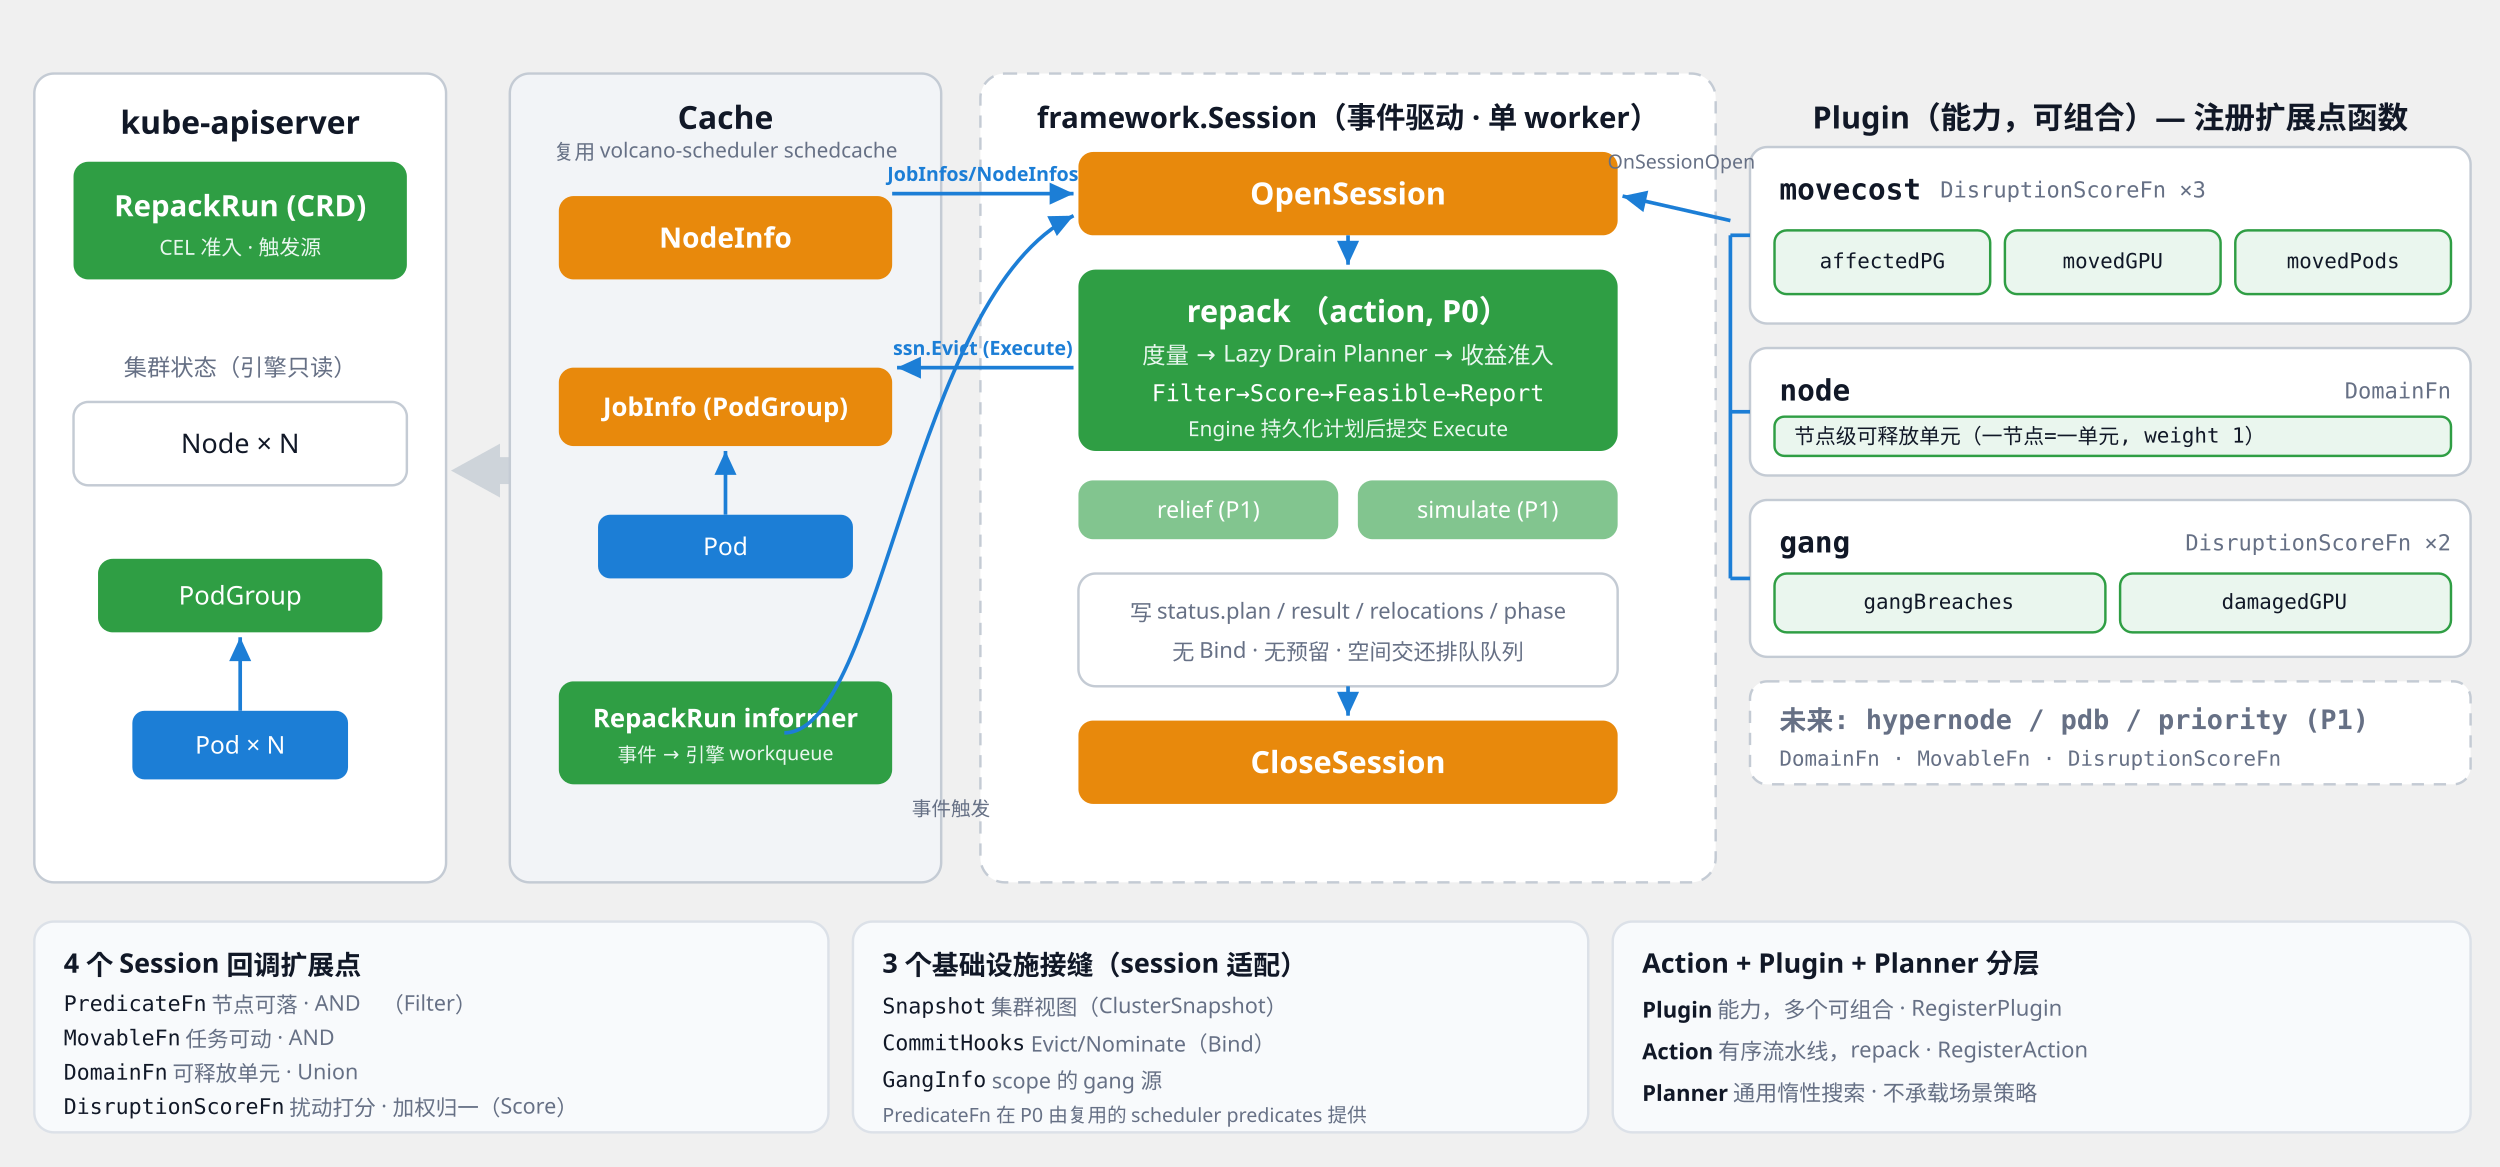
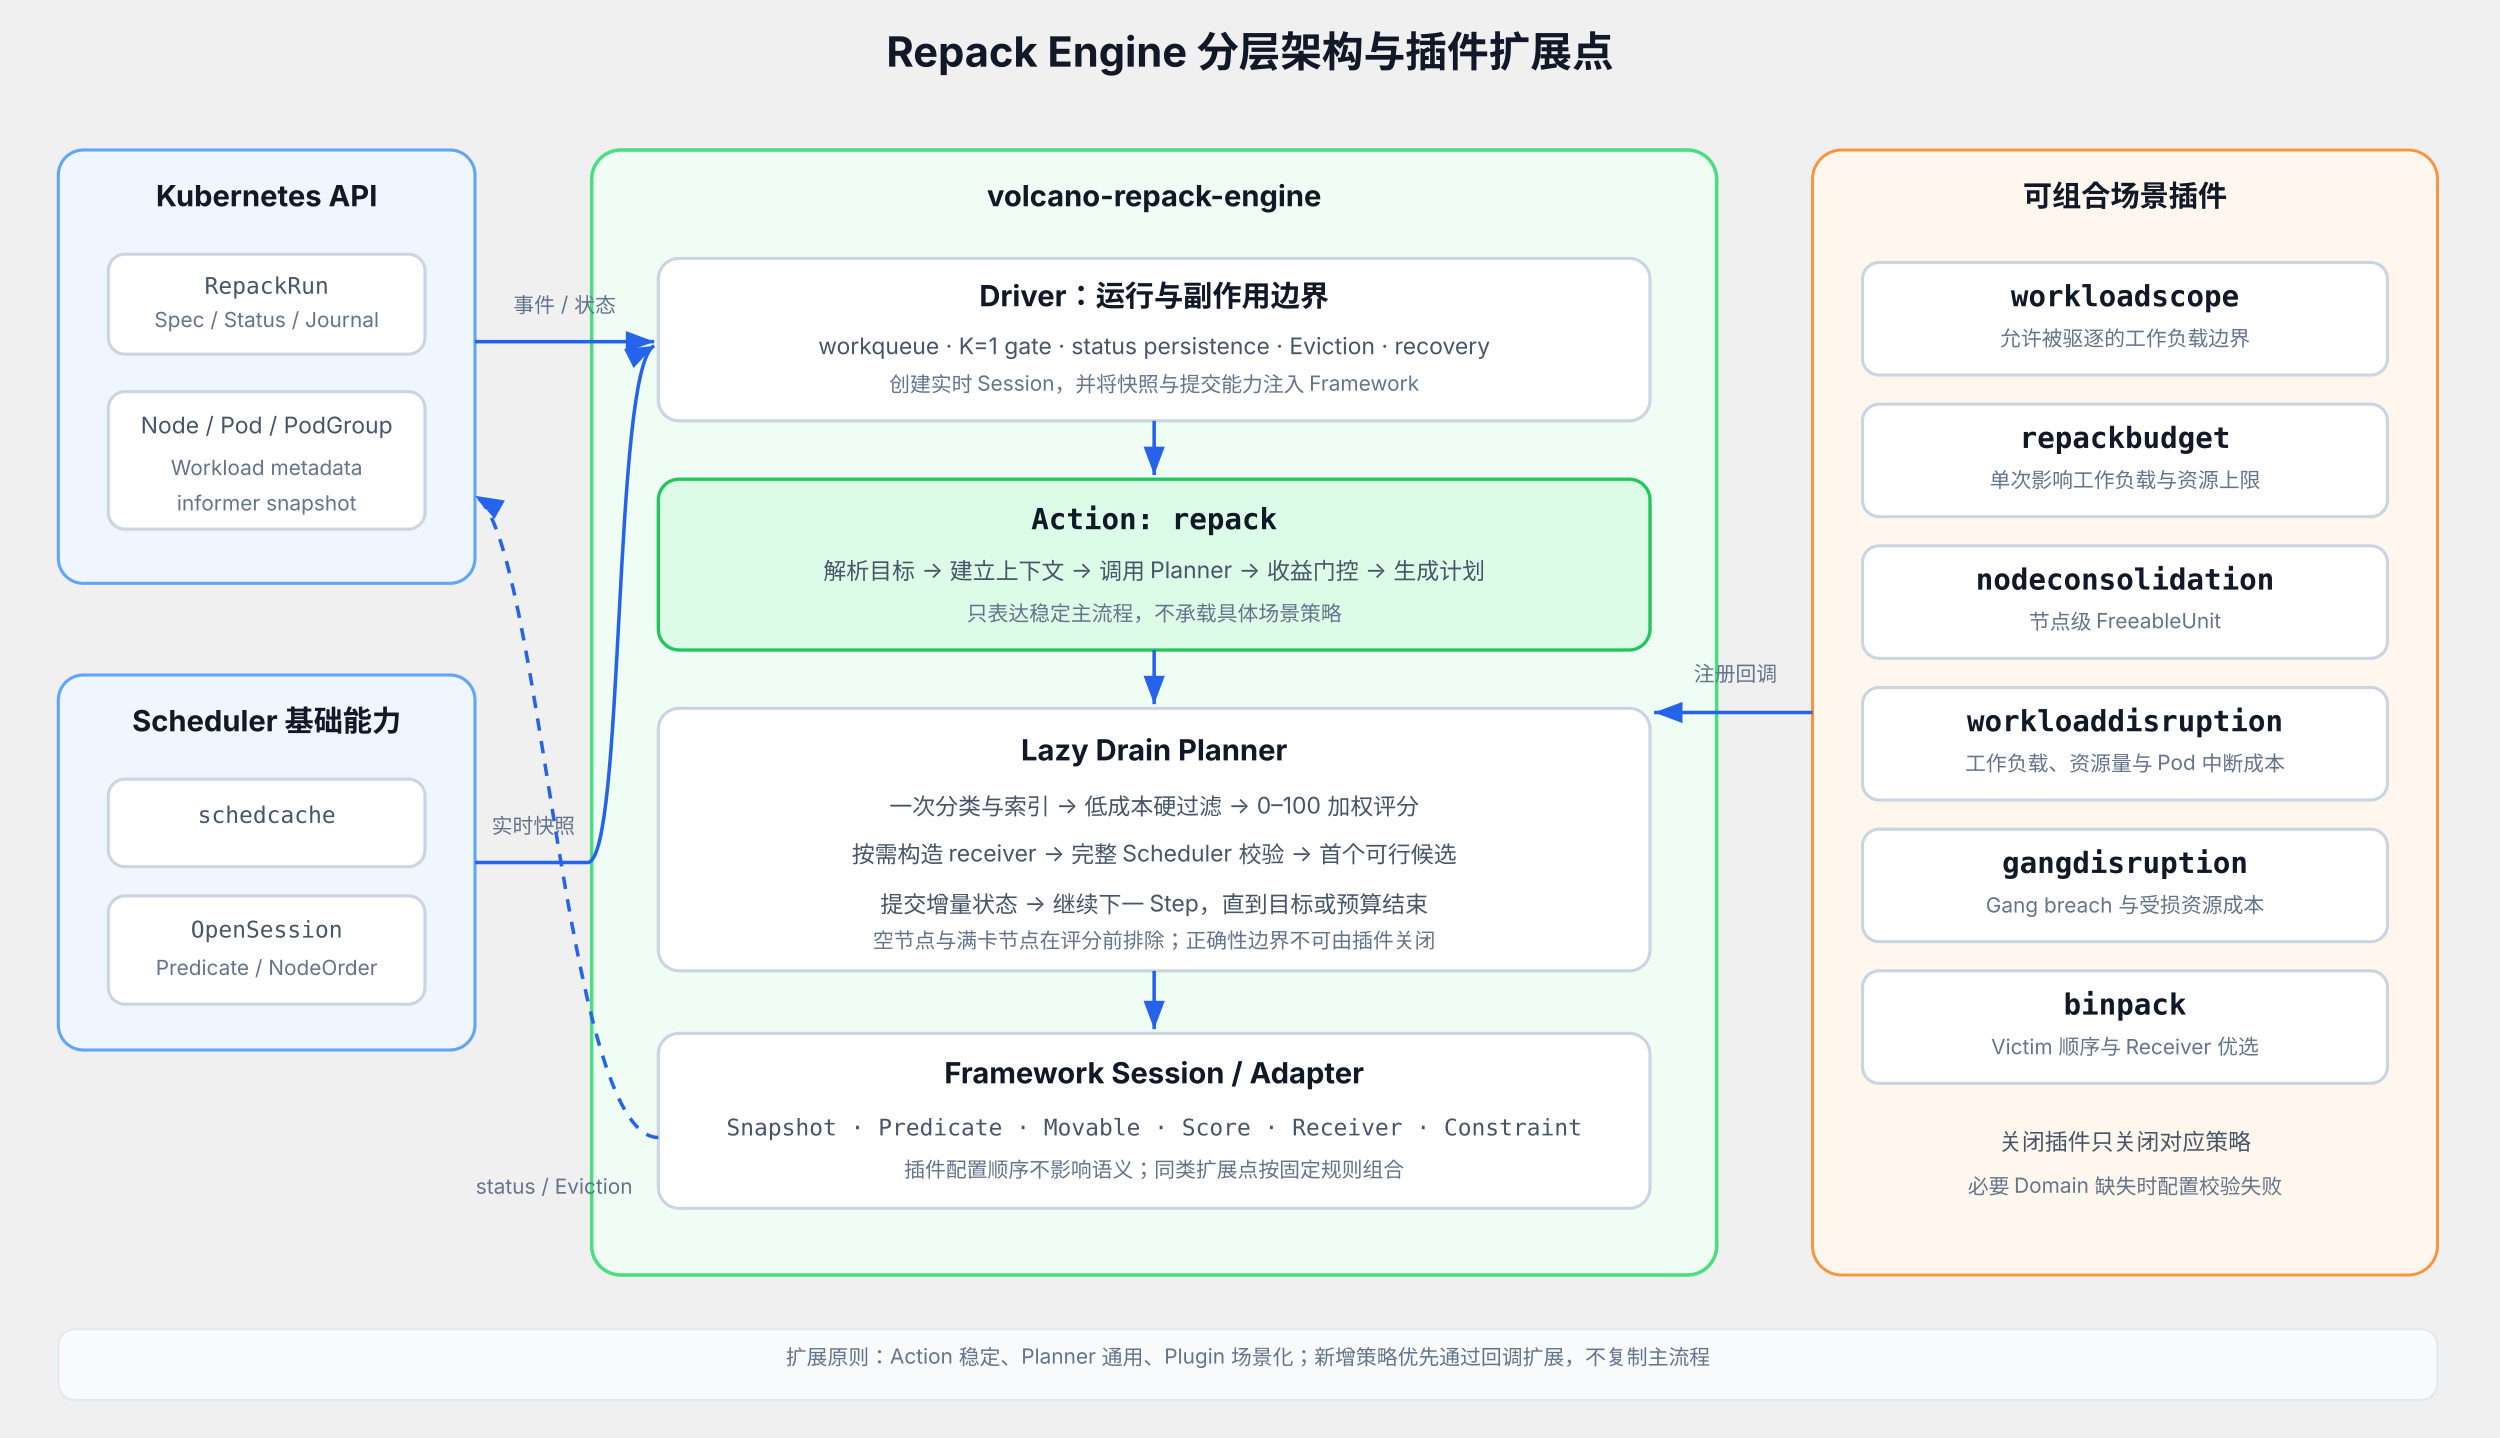
- <svg xmlns="http://www.w3.org/2000/svg" viewBox="0 0 1020 476" font-family="ui-sans-serif, system-ui, sans-serif" role="img">
-   <style>
-     .t{fill:#111827;} .s{fill:#667085;}
-     .m{font-family:ui-monospace,Menlo,monospace;}
-     .grn{fill:#2f9e44;} .amb{fill:#e8890c;} .blu{fill:#1c7ed6;}
-     .card{fill:#ffffff;stroke:#c4cbd4;}
-     .cache{fill:#f2f4f7;stroke:#c4cbd4;}
-     .foot{fill:#f8fafc;stroke:#dce1e8;}
-     .dash{stroke-dasharray:5 4;}
-     .aw{stroke:#1c7ed6;fill:none;stroke-width:1.5;}
-     .lbl{fill:#1c7ed6;font-weight:600;}
-     .pill{fill:#eaf6ee;stroke:#2f9e44;}
-     text{dominant-baseline:middle;}
-   </style>
+ <svg xmlns="http://www.w3.org/2000/svg" viewBox="0 0 1200 690" font-family="ui-sans-serif,system-ui,-apple-system,BlinkMacSystemFont,Segoe UI,sans-serif" role="img">
  <defs>
-     <marker id="ah" markerWidth="9" markerHeight="9" refX="6.5" refY="3" orient="auto">
-       <path d="M0,0 L6.5,3 L0,6 Z" fill="#1c7ed6" />
+     <marker id="arrow" markerWidth="10" markerHeight="10" refX="8" refY="3" orient="auto">
+       <path d="M0,0 L8,3 L0,6 Z" fill="#2563eb" />
    </marker>
+     <style>
+       .title{fill:#111827;font-size:20px;font-weight:700}.head{fill:#111827;font-size:14px;font-weight:700}.body{fill:#475569;font-size:11px}.small{fill:#64748b;font-size:10px}.code{font-family:ui-monospace,SFMono-Regular,Menlo,monospace}.card{fill:#fff;stroke:#cbd5e1;stroke-width:1.5}.infra{fill:#eff6ff;stroke:#60a5fa;stroke-width:1.5}.engine{fill:#f0fdf4;stroke:#4ade80;stroke-width:1.7}.action{fill:#dcfce7;stroke:#22c55e;stroke-width:1.6}.plugin{fill:#fff7ed;stroke:#fb923c;stroke-width:1.4}.line{fill:none;stroke:#2563eb;stroke-width:1.7;marker-end:url(#arrow)}.dash{stroke-dasharray:6 5}
+     </style>
  </defs>
-   <rect x="14" y="30" width="168" height="330" rx="8" class="card" />
-   <text x="98" y="50" text-anchor="middle" font-size="13" font-weight="700" class="t">kube-apiserver</text>
-   <rect x="30" y="66" width="136" height="48" rx="6" class="grn" />
-   <text x="98" y="84" text-anchor="middle" font-size="12" font-weight="700" fill="#fff">RepackRun (CRD)</text>
-   <text x="98" y="101" text-anchor="middle" font-size="8.5" fill="#e9f7ef">CEL 准入 · 触发源</text>
-   <text x="98" y="150" text-anchor="middle" font-size="9.5" class="s">集群状态（引擎只读）</text>
-   <rect x="30" y="164" width="136" height="34" rx="6" class="card" />
-   <text x="98" y="181" text-anchor="middle" font-size="11" class="t">Node × N</text>
-   <rect x="40" y="228" width="116" height="30" rx="6" class="grn" />
-   <text x="98" y="243" text-anchor="middle" font-size="10.5" fill="#fff">PodGroup</text>
-   <rect x="54" y="290" width="88" height="28" rx="5" class="blu" />
-   <text x="98" y="304" text-anchor="middle" font-size="10" fill="#fff">Pod × N</text>
-   <path d="M98,290 L98,260" class="aw" marker-end="url(#ah)" />
-   <path d="M184,192 l20,-11 v5.5 h13 v11 h-13 v5.5 z" fill="#ced4da" />
-   <rect x="208" y="30" width="176" height="330" rx="8" class="cache" />
-   <text x="296" y="48" text-anchor="middle" font-size="13" font-weight="700" class="t">Cache</text>
-   <text x="296" y="62" text-anchor="middle" font-size="8.5" class="s">复用 volcano-scheduler schedcache</text>
-   <rect x="228" y="80" width="136" height="34" rx="6" class="amb" />
-   <text x="296" y="97" text-anchor="middle" font-size="11.5" font-weight="700" fill="#fff">NodeInfo</text>
-   <rect x="228" y="150" width="136" height="32" rx="6" class="amb" />
-   <text x="296" y="166" text-anchor="middle" font-size="10.5" font-weight="700" fill="#fff">JobInfo (PodGroup)</text>
-   <rect x="244" y="210" width="104" height="26" rx="5" class="blu" />
-   <text x="296" y="223" text-anchor="middle" font-size="10" fill="#fff">Pod</text>
-   <path d="M296,210 L296,184" class="aw" marker-end="url(#ah)" />
-   <rect x="228" y="278" width="136" height="42" rx="6" class="grn" />
-   <text x="296" y="293" text-anchor="middle" font-size="10.5" font-weight="700" fill="#fff">RepackRun informer</text>
-   <text x="296" y="308" text-anchor="middle" font-size="8" fill="#e9f7ef">事件 → 引擎 workqueue</text>
-   <rect x="400" y="30" width="300" height="330" rx="10" class="card dash" />
-   <text x="550" y="48" text-anchor="middle" font-size="12" font-weight="700" class="t">framework.Session（事件驱动 · 单 worker）</text>
-   <rect x="440" y="62" width="220" height="34" rx="6" class="amb" />
-   <text x="550" y="79" text-anchor="middle" font-size="12.5" font-weight="700" fill="#fff">OpenSession</text>
-   <rect x="440" y="110" width="220" height="74" rx="7" class="grn" />
-   <text x="550" y="127" text-anchor="middle" font-size="12.5" font-weight="700" fill="#fff">repack （action, P0）</text>
-   <text x="550" y="145" text-anchor="middle" font-size="9.5" fill="#e9f7ef">度量 → Lazy Drain Planner → 收益准入</text>
-   <text x="550" y="161" text-anchor="middle" font-size="9.5" class="m" fill="#fff">Filter→Score→Feasible→Report</text>
-   <text x="550" y="175" text-anchor="middle" font-size="8.5" fill="#e9f7ef">Engine 持久化计划后提交 Execute</text>
-   <rect x="440" y="196" width="106" height="24" rx="6" class="grn dash" opacity="0.6" />
-   <text x="493" y="208" text-anchor="middle" font-size="9.5" fill="#fff">relief (P1)</text>
-   <rect x="554" y="196" width="106" height="24" rx="6" class="grn dash" opacity="0.6" />
-   <text x="607" y="208" text-anchor="middle" font-size="9.5" fill="#fff">simulate (P1)</text>
-   <rect x="440" y="234" width="220" height="46" rx="7" class="card" />
-   <text x="550" y="250" text-anchor="middle" font-size="9" class="s">写 status.plan / result / relocations / phase</text>
-   <text x="550" y="266" text-anchor="middle" font-size="9" class="s">无 Bind · 无预留 · 空间交还排队队列</text>
-   <rect x="440" y="294" width="220" height="34" rx="6" class="amb" />
-   <text x="550" y="311" text-anchor="middle" font-size="12.5" font-weight="700" fill="#fff">CloseSession</text>
-   <path d="M550,96 L550,108" class="aw" marker-end="url(#ah)" />
-   <path d="M550,280 L550,292" class="aw" marker-end="url(#ah)" />
-   <path d="M364,79 L438,79" class="aw" marker-end="url(#ah)" />
-   <text x="401" y="71" text-anchor="middle" font-size="8" class="lbl">JobInfos/NodeInfos</text>
-   <path d="M438,150 L366,150" class="aw" marker-end="url(#ah)" />
-   <text x="401" y="142" text-anchor="middle" font-size="8" class="lbl">ssn.Evict (Execute)</text>
-   <path d="M320,299 C360,299 372,120 438,88" class="aw" marker-end="url(#ah)" />
-   <text x="388" y="330" text-anchor="middle" font-size="8" class="s">事件触发</text>
-   <text x="861" y="48" text-anchor="middle" font-size="12.5" font-weight="700" class="t">Plugin（能力，可组合）— 注册扩展点函数</text>
-   <rect x="714" y="60" width="294" height="72" rx="7" class="card" />
-   <text x="726" y="78" font-size="12" font-weight="700" class="t m">movecost</text>
-   <text x="900" y="78" text-anchor="end" font-size="9" class="s m">DisruptionScoreFn ×3</text>
-   <rect x="724" y="94" width="88" height="26" rx="5" class="pill" />
-   <text x="768" y="107" text-anchor="middle" font-size="8.5" class="t m">affectedPG</text>
-   <rect x="818" y="94" width="88" height="26" rx="5" class="pill" />
-   <text x="862" y="107" text-anchor="middle" font-size="8.5" class="t m">movedGPU</text>
-   <rect x="912" y="94" width="88" height="26" rx="5" class="pill" />
-   <text x="956" y="107" text-anchor="middle" font-size="8.5" class="t m">movedPods</text>
-   <rect x="714" y="142" width="294" height="52" rx="7" class="card" />
-   <text x="726" y="160" font-size="12" font-weight="700" class="t m">node</text>
-   <text x="1000" y="160" text-anchor="end" font-size="9" class="s m">DomainFn</text>
-   <rect x="724" y="170" width="276" height="16" rx="4" class="pill" />
-   <text x="732" y="178" font-size="8.5" class="t m">节点级可释放单元（一节点=一单元, weight 1）</text>
-   <rect x="714" y="204" width="294" height="64" rx="7" class="card" />
-   <text x="726" y="222" font-size="12" font-weight="700" class="t m">gang</text>
-   <text x="1000" y="222" text-anchor="end" font-size="9" class="s m">DisruptionScoreFn ×2</text>
-   <rect x="724" y="234" width="135" height="24" rx="5" class="pill" />
-   <text x="791" y="246" text-anchor="middle" font-size="8.5" class="t m">gangBreaches</text>
-   <rect x="865" y="234" width="135" height="24" rx="5" class="pill" />
-   <text x="932" y="246" text-anchor="middle" font-size="8.5" class="t m">damagedGPU</text>
-   <rect x="714" y="278" width="294" height="42" rx="7" class="card dash" />
-   <text x="726" y="294" font-size="11" font-weight="700" class="s m">未来: hypernode / pdb / priority (P1)</text>
-   <text x="726" y="310" font-size="8.5" class="s m">DomainFn · MovableFn · DisruptionScoreFn</text>
-   <path d="M714,96 L706,96" class="aw" />
-   <path d="M714,168 L706,168" class="aw" />
-   <path d="M714,236 L706,236" class="aw" />
-   <path d="M706,96 L706,236" class="aw" />
-   <path d="M706,90 L662,80" class="aw" marker-end="url(#ah)" />
-   <text x="686" y="66" text-anchor="middle" font-size="8" class="s">OnSessionOpen</text>
-   <rect x="14" y="376" width="324" height="86" rx="8" class="foot" />
-   <text x="26" y="393" font-size="11" font-weight="700" class="t">4 个 Session 回调扩展点</text>
-   <text x="26" y="410" font-size="8.8" class="s">
-     <tspan class="t m">PredicateFn</tspan> 节点可落 · AND　（Filter）</text>
-   <text x="26" y="424" font-size="8.8" class="s">
-     <tspan class="t m">MovableFn</tspan> 任务可动 · AND</text>
-   <text x="26" y="438" font-size="8.8" class="s">
-     <tspan class="t m">DomainFn</tspan> 可释放单元 · Union</text>
-   <text x="26" y="452" font-size="8.8" class="s">
-     <tspan class="t m">DisruptionScoreFn</tspan> 扰动打分 · 加权归一（Score）</text>
-   <rect x="348" y="376" width="300" height="86" rx="8" class="foot" />
-   <text x="360" y="393" font-size="11" font-weight="700" class="t">3 个基础设施接缝（session 适配）</text>
-   <text x="360" y="411" font-size="8.8" class="s">
-     <tspan class="t m">Snapshot</tspan> 集群视图（ClusterSnapshot）</text>
-   <text x="360" y="426" font-size="8.8" class="s">
-     <tspan class="t m">CommitHooks</tspan> Evict/Nominate（Bind）</text>
-   <text x="360" y="441" font-size="8.8" class="s">
-     <tspan class="t m">GangInfo</tspan> scope 的 gang 源</text>
-   <text x="360" y="455" font-size="8" class="s">PredicateFn 在 P0 由复用的 scheduler predicates 提供</text>
-   <rect x="658" y="376" width="350" height="86" rx="8" class="foot" />
-   <text x="670" y="393" font-size="11" font-weight="700" class="t">Action + Plugin + Planner 分层</text>
-   <text x="670" y="412" font-size="9" class="s">
-     <tspan class="t" font-weight="700">Plugin</tspan> 能力，多个可组合 · RegisterPlugin</text>
-   <text x="670" y="429" font-size="9" class="s">
-     <tspan class="t" font-weight="700">Action</tspan> 有序流水线，repack · RegisterAction</text>
-   <text x="670" y="446" font-size="9" class="s">
-     <tspan class="t" font-weight="700">Planner</tspan> 通用惰性搜索 · 不承载场景策略</text>
+   <text x="600" y="32" text-anchor="middle" class="title">Repack Engine 分层架构与插件扩展点</text>
+   <rect x="28" y="72" width="200" height="208" rx="12" class="infra" />
+   <text x="128" y="99" text-anchor="middle" class="head">Kubernetes API</text>
+   <rect x="52" y="122" width="152" height="48" rx="8" class="card" />
+   <text x="128" y="141" text-anchor="middle" class="body code">RepackRun</text>
+   <text x="128" y="157" text-anchor="middle" class="small">Spec / Status / Journal</text>
+   <rect x="52" y="188" width="152" height="66" rx="8" class="card" />
+   <text x="128" y="208" text-anchor="middle" class="body">Node / Pod / PodGroup</text>
+   <text x="128" y="228" text-anchor="middle" class="small">Workload metadata</text>
+   <text x="128" y="245" text-anchor="middle" class="small">informer snapshot</text>
+   <rect x="28" y="324" width="200" height="180" rx="12" class="infra" />
+   <text x="128" y="351" text-anchor="middle" class="head">Scheduler 基础能力</text>
+   <rect x="52" y="374" width="152" height="42" rx="8" class="card" />
+   <text x="128" y="395" text-anchor="middle" class="body code">schedcache</text>
+   <rect x="52" y="430" width="152" height="52" rx="8" class="card" />
+   <text x="128" y="450" text-anchor="middle" class="body code">OpenSession</text>
+   <text x="128" y="468" text-anchor="middle" class="small">Predicate / NodeOrder</text>
+   <rect x="284" y="72" width="540" height="540" rx="14" class="engine" />
+   <text x="554" y="99" text-anchor="middle" class="head">volcano-repack-engine</text>
+   <rect x="316" y="124" width="476" height="78" rx="10" class="card" />
+   <text x="554" y="147" text-anchor="middle" class="head">Driver：运行与副作用边界</text>
+   <text x="554" y="170" text-anchor="middle" class="body">workqueue · K=1 gate · status persistence · Eviction · recovery</text>
+   <text x="554" y="188" text-anchor="middle" class="small">创建实时 Session，并将快照与提交能力注入 Framework</text>
+   <rect x="316" y="230" width="476" height="82" rx="10" class="action" />
+   <text x="554" y="254" text-anchor="middle" class="head code">Action: repack</text>
+   <text x="554" y="278" text-anchor="middle" class="body">解析目标 → 建立上下文 → 调用 Planner → 收益门控 → 生成计划</text>
+   <text x="554" y="298" text-anchor="middle" class="small">只表达稳定主流程，不承载具体场景策略</text>
+   <rect x="316" y="340" width="476" height="126" rx="10" class="card" />
+   <text x="554" y="365" text-anchor="middle" class="head">Lazy Drain Planner</text>
+   <text x="554" y="391" text-anchor="middle" class="body">一次分类与索引 → 低成本硬过滤 → 0–100 加权评分</text>
+   <text x="554" y="414" text-anchor="middle" class="body">按需构造 receiver → 完整 Scheduler 校验 → 首个可行候选</text>
+   <text x="554" y="438" text-anchor="middle" class="body">提交增量状态 → 继续下一 Step，直到目标或预算结束</text>
+   <text x="554" y="455" text-anchor="middle" class="small">空节点与满卡节点在评分前排除；正确性边界不可由插件关闭</text>
+   <rect x="316" y="496" width="476" height="84" rx="10" class="card" />
+   <text x="554" y="520" text-anchor="middle" class="head">Framework Session / Adapter</text>
+   <text x="554" y="545" text-anchor="middle" class="body code">Snapshot · Predicate · Movable · Score · Receiver · Constraint</text>
+   <text x="554" y="565" text-anchor="middle" class="small">插件配置顺序不影响语义；同类扩展点按固定规则组合</text>
+   <rect x="870" y="72" width="300" height="540" rx="14" class="plugin" />
+   <text x="1020" y="99" text-anchor="middle" class="head">可组合场景插件</text>
+   <rect x="894" y="126" width="252" height="54" rx="8" class="card" />
+   <text x="1020" y="147" text-anchor="middle" class="head code">workloadscope</text>
+   <text x="1020" y="166" text-anchor="middle" class="small">允许被驱逐的工作负载边界</text>
+   <rect x="894" y="194" width="252" height="54" rx="8" class="card" />
+   <text x="1020" y="215" text-anchor="middle" class="head code">repackbudget</text>
+   <text x="1020" y="234" text-anchor="middle" class="small">单次影响工作负载与资源上限</text>
+   <rect x="894" y="262" width="252" height="54" rx="8" class="card" />
+   <text x="1020" y="283" text-anchor="middle" class="head code">nodeconsolidation</text>
+   <text x="1020" y="302" text-anchor="middle" class="small">节点级 FreeableUnit</text>
+   <rect x="894" y="330" width="252" height="54" rx="8" class="card" />
+   <text x="1020" y="351" text-anchor="middle" class="head code">workloaddisruption</text>
+   <text x="1020" y="370" text-anchor="middle" class="small">工作负载、资源量与 Pod 中断成本</text>
+   <rect x="894" y="398" width="252" height="54" rx="8" class="card" />
+   <text x="1020" y="419" text-anchor="middle" class="head code">gangdisruption</text>
+   <text x="1020" y="438" text-anchor="middle" class="small">Gang breach 与受损资源成本</text>
+   <rect x="894" y="466" width="252" height="54" rx="8" class="card" />
+   <text x="1020" y="487" text-anchor="middle" class="head code">binpack</text>
+   <text x="1020" y="506" text-anchor="middle" class="small">Victim 顺序与 Receiver 优选</text>
+   <text x="1020" y="552" text-anchor="middle" class="body">关闭插件只关闭对应策略</text>
+   <text x="1020" y="573" text-anchor="middle" class="small">必要 Domain 缺失时配置校验失败</text>
+   <path d="M228 164 H314" class="line" />
+   <text x="271" y="150" text-anchor="middle" class="small">事件 / 状态</text>
+   <path d="M228 414 H282 C300 414 294 176 314 166" class="line" />
+   <text x="256" y="400" text-anchor="middle" class="small">实时快照</text>
+   <path d="M554 202 V228" class="line" />
+   <path d="M554 312 V338" class="line" />
+   <path d="M554 466 V494" class="line" />
+   <path d="M870 342 H794" class="line" />
+   <text x="833" y="327" text-anchor="middle" class="small">注册回调</text>
+   <path d="M316 546 C270 546 260 256 228 238" class="line dash" />
+   <text x="266" y="573" text-anchor="middle" class="small">status / Eviction</text>
+   <rect x="28" y="638" width="1142" height="34" rx="8" fill="#f8fafc" stroke="#e2e8f0" />
+   <text x="599" y="655" text-anchor="middle" class="small">扩展原则：Action 稳定、Planner 通用、Plugin 场景化；新增策略优先通过回调扩展，不复制主流程</text>
</svg>
